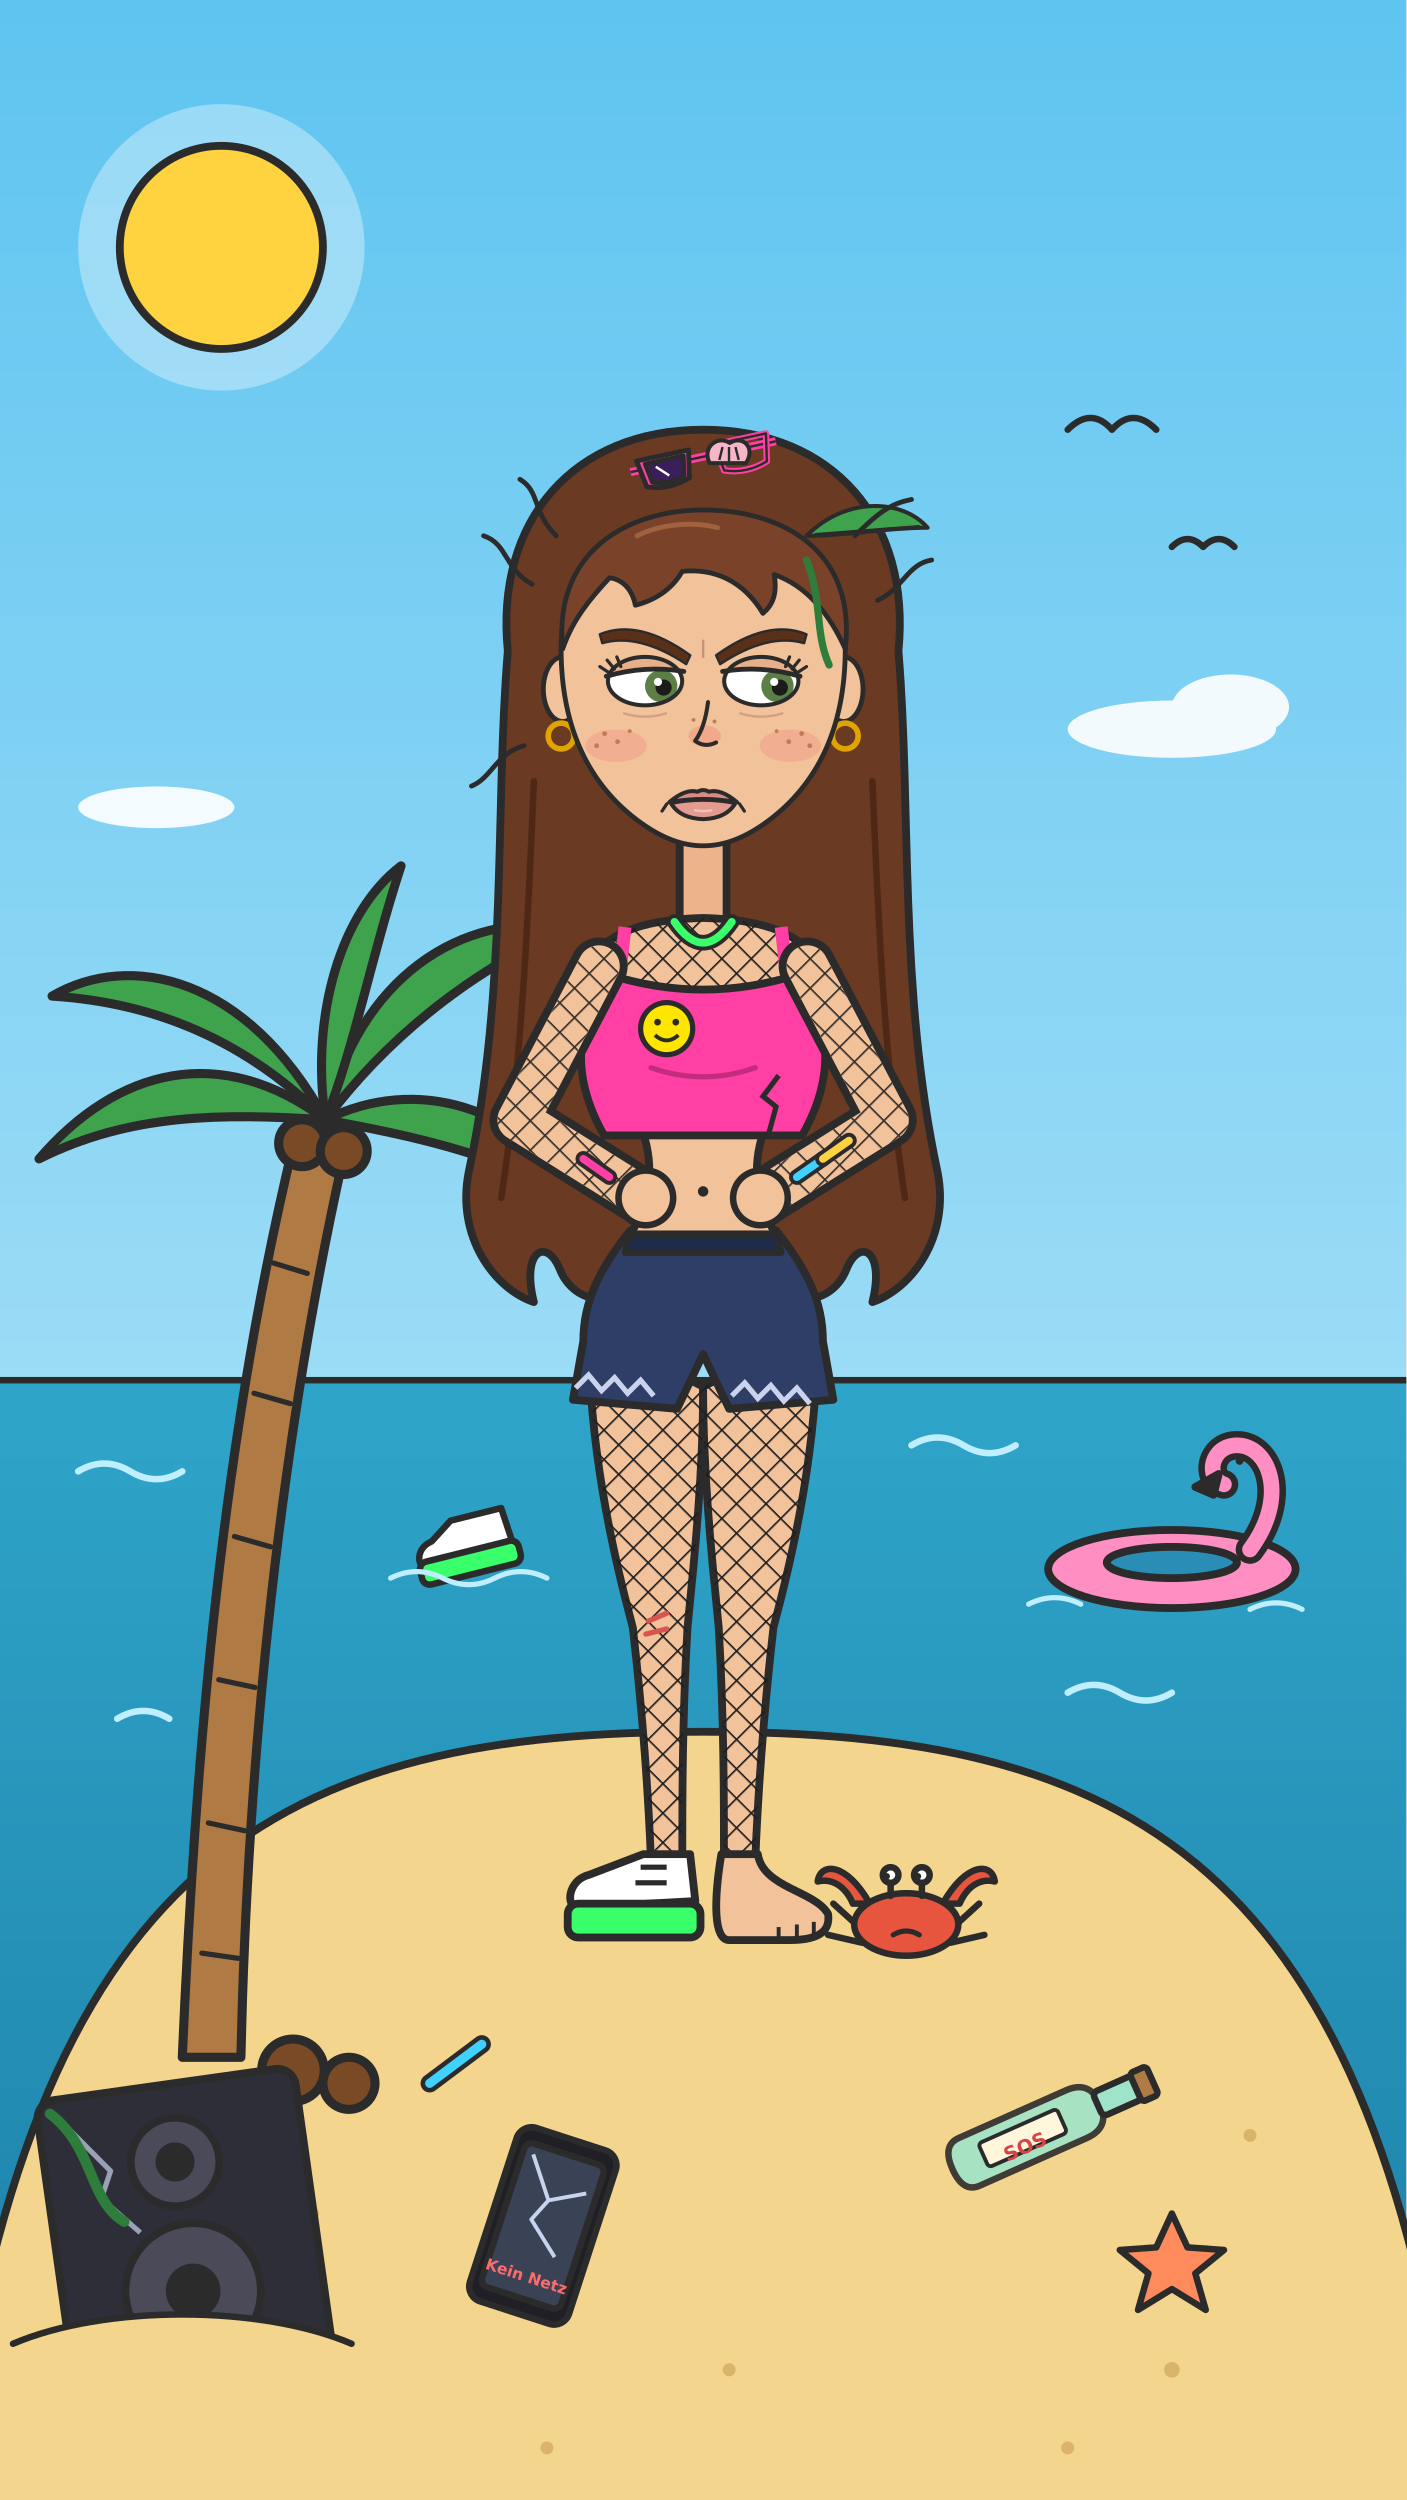
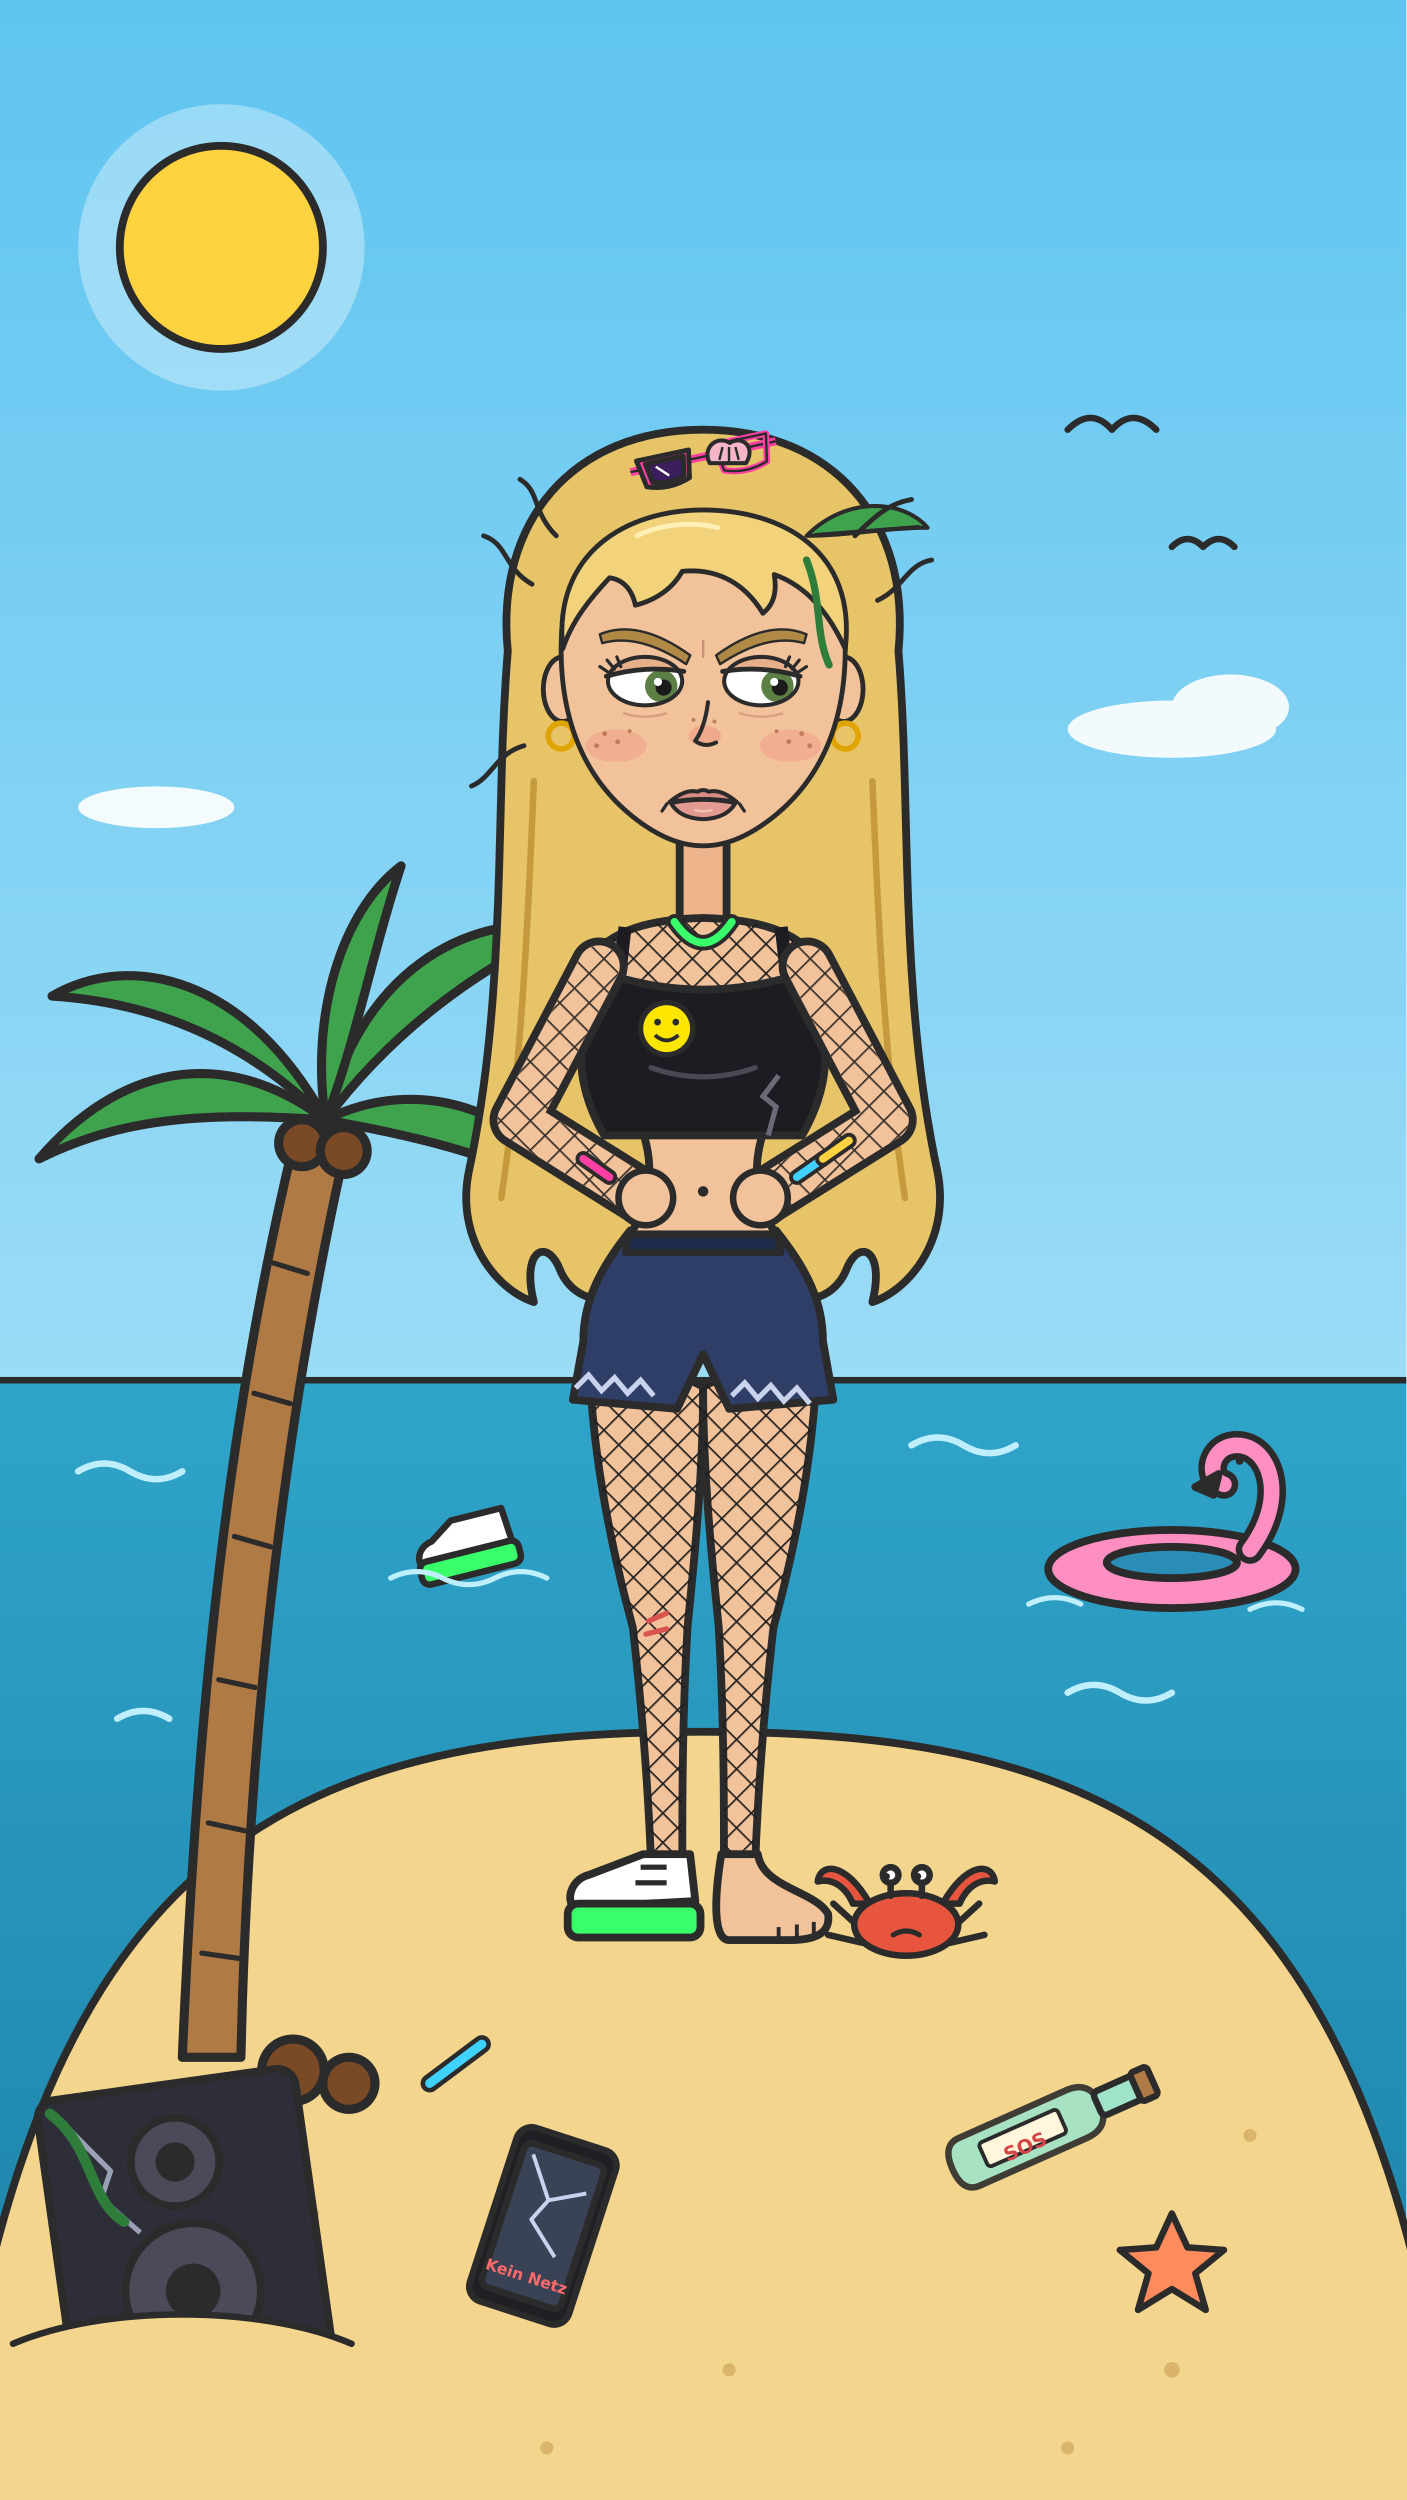
<svg xmlns="http://www.w3.org/2000/svg" viewBox="0 0 1080 1920" width="1080" height="1920">
  <defs>
    <clipPath id="eyeL">
      <ellipse cx="440" cy="480" rx="46" ry="30" />
    </clipPath>
    <clipPath id="eyeR">
      <ellipse cx="584" cy="480" rx="46" ry="30" />
    </clipPath>
    <radialGradient id="bg" cx="50%" cy="45%" r="60%">
      <stop offset="0" stop-color="#9ED9D2" />
      <stop offset="1" stop-color="#5FB3AA" />
    </radialGradient>
  </defs>
  <defs>
    <linearGradient id="sky" x1="0" y1="0" x2="0" y2="1">
      <stop offset="0" stop-color="#5EC4F0" />
      <stop offset="1" stop-color="#CDEFFB" />
    </linearGradient>
    <linearGradient id="sea" x1="0" y1="0" x2="0" y2="1">
      <stop offset="0" stop-color="#2FA4C9" />
      <stop offset="1" stop-color="#1C7FA6" />
    </linearGradient>
    <pattern id="net" width="16" height="16" patternUnits="userSpaceOnUse" patternTransform="rotate(45)">
      <path d="M0 0 H16 M0 0 V16" stroke="#1E1E1E" stroke-width="2.5" />
    </pattern>
  </defs>
  <rect width="1080" height="1920" fill="url(#sky)" />
  <circle cx="170" cy="190" r="110" fill="#FFFFFF" opacity="0.35" />
  <circle cx="170" cy="190" r="78" fill="#FFD23F" stroke="#2B2B2B" stroke-width="6" />
  <g fill="#FFFFFF" opacity="0.9">
    <ellipse cx="900" cy="560" rx="80" ry="22" />
    <ellipse cx="945" cy="543" rx="45" ry="25" />
    <ellipse cx="120" cy="620" rx="60" ry="16" />
  </g>
  <g fill="none" stroke="#2B2B2B" stroke-width="5" stroke-linecap="round" stroke-linejoin="round">
    <path d="M820 330 q18 -18 34 0 q16 -18 34 0" />
    <path d="M900 420 q12 -12 24 0 q12 -12 24 0" />
  </g>
  <rect x="0" y="1060" width="1080" height="860" fill="url(#sea)" />
  <path d="M0 1060 H1080" stroke="#2B2B2B" stroke-width="5" />
  <g fill="none" stroke="#BFEFFF" stroke-width="5" stroke-linecap="round">
    <path d="M60 1130 q20 -12 40 0 q20 12 40 0" />
    <path d="M700 1110 q20 -12 40 0 q20 12 40 0" />
    <path d="M820 1300 q20 -12 40 0 q20 12 40 0" />
    <path d="M90 1320 q20 -12 40 0" />
  </g>
  <g stroke="#2B2B2B" stroke-width="6" stroke-linejoin="round" stroke-linecap="round">
    <ellipse cx="900" cy="1205" rx="95" ry="30" fill="#FF8FC2" />
    <ellipse cx="900" cy="1200" rx="50" ry="12" fill="#2A8DB5" />
    <path d="M960 1190 C990 1150 975 1110 950 1110 C930 1110 925 1135 940 1140" fill="none" stroke="#2B2B2B" stroke-width="22" />
    <path d="M960 1190 C990 1150 975 1110 950 1110 C930 1110 925 1135 940 1140" fill="none" stroke="#FF8FC2" stroke-width="12" />
    <path d="M936 1132 l-18 10 l14 6 z" fill="#2B2B2B" />
    <circle cx="952" cy="1122" r="3" fill="#2B2B2B" stroke="none" />
  </g>
  <path d="M790 1232 q20 -10 40 0 M960 1236 q20 -10 40 0" fill="none" stroke="#BFEFFF" stroke-width="4" stroke-linecap="round" />
  <g transform="translate(120 0) rotate(-14 260 1180)" stroke="#2B2B2B" stroke-width="5" stroke-linejoin="round">
    <path d="M230 1160 L270 1160 L272 1186 L204 1190 C196 1190 198 1174 212 1172 Z" fill="#FFFFFF" />
    <rect x="198" y="1186" width="78" height="18" rx="6" fill="#39FF6A" />
  </g>
  <path d="M300 1212 q20 -10 40 0 q20 10 40 0 q20 -10 40 0" fill="none" stroke="#BFEFFF" stroke-width="4" stroke-linecap="round" />
  <path d="M-40 1930 C20 1420 220 1330 540 1330 C860 1330 1060 1420 1120 1930 Z" fill="#F4D58D" stroke="#2B2B2B" stroke-width="6" />
  <g fill="#D9B46A">
    <circle cx="160" cy="1800" r="6" />
    <circle cx="240" cy="1700" r="5" />
    <circle cx="900" cy="1820" r="6" />
    <circle cx="820" cy="1880" r="5" />
    <circle cx="960" cy="1640" r="5" />
    <circle cx="420" cy="1880" r="5" />
    <circle cx="560" cy="1820" r="5" />
  </g>
  <g stroke="#2B2B2B" stroke-width="7" stroke-linejoin="round" stroke-linecap="round">
    <path d="M140 1580 C150 1350 170 1100 230 860 L268 870 C215 1100 190 1350 185 1580 Z" fill="#B07A45" />
    <path d="M155 1500 l28 4 M160 1400 l28 6 M168 1290 l28 6 M180 1180 l28 8 M195 1070 l28 8 M210 970 l26 8" fill="none" stroke-width="4" />
    <g fill="#3FA34D">
      <path d="M250 860 C170 800 90 820 30 890 C100 855 170 855 250 860 Z" />
      <path d="M250 860 C190 750 100 730 40 765 C120 770 190 800 250 860 Z" />
      <path d="M250 860 C275 750 355 700 435 712 C355 750 295 800 250 860 Z" />
      <path d="M250 860 C320 825 400 850 445 920 C375 885 320 873 250 860 Z" />
      <path d="M250 860 C238 780 262 700 308 665 C285 735 272 805 250 860 Z" />
    </g>
    <circle cx="232" cy="878" r="18" fill="#7A4A26" />
    <circle cx="264" cy="884" r="18" fill="#7A4A26" />
    <circle cx="225" cy="1590" r="24" fill="#7A4A26" />
    <circle cx="268" cy="1600" r="20" fill="#7A4A26" />
  </g>
  <g transform="rotate(-8 140 1700)" stroke="#2B2B2B" stroke-width="6" stroke-linejoin="round">
    <rect x="40" y="1600" width="200" height="230" rx="14" fill="#2E2E38" />
    <circle cx="140" cy="1660" r="34" fill="#4A4A58" />
    <circle cx="140" cy="1660" r="12" fill="#2B2B2B" />
    <circle cx="140" cy="1760" r="52" fill="#4A4A58" />
    <circle cx="140" cy="1760" r="18" fill="#2B2B2B" />
    <path d="M60 1620 l30 40 l-10 20 l26 30" fill="none" stroke="#9AA0B5" stroke-width="4" />
    <path d="M50 1610 C80 1640 70 1680 95 1700" fill="none" stroke="#2E7D3A" stroke-width="8" stroke-linecap="round" />
  </g>
  <path d="M10 1800 C80 1770 200 1770 270 1800 L270 1860 L10 1860 Z" fill="#F4D58D" />
  <path d="M10 1800 C80 1770 200 1770 270 1800" fill="none" stroke="#2B2B2B" stroke-width="5" stroke-linecap="round" />
-   <path d="M540 330 C640 330 700 400 690 500 C700 620 690 760 720 900 C730 950 700 990 670 1000 C680 960 660 950 650 975 C640 1000 610 1005 600 985 L480 985 C470 1005 440 1000 430 975 C420 950 400 960 410 1000 C380 990 350 950 360 900 C390 760 380 620 390 500 C380 400 440 330 540 330 Z" fill="#6B3A22" stroke="#2B2B2B" stroke-width="6" stroke-linejoin="round" />
-   <g fill="none" stroke="#4E2814" stroke-width="5" stroke-linecap="round">
+   <path d="M540 330 C640 330 700 400 690 500 C700 620 690 760 720 900 C730 950 700 990 670 1000 C680 960 660 950 650 975 C640 1000 610 1005 600 985 L480 985 C470 1005 440 1000 430 975 C420 950 400 960 410 1000 C380 990 350 950 360 900 C390 760 380 620 390 500 C380 400 440 330 540 330 Z" fill="#E8C468" stroke="#2B2B2B" stroke-width="6" stroke-linejoin="round" />
+   <g fill="none" stroke="#C49A3C" stroke-width="5" stroke-linecap="round">
    <path d="M410 600 C405 720 400 820 385 920" />
    <path d="M670 600 C675 720 680 820 695 920" />
  </g>
  <g stroke="#2B2B2B" stroke-width="6" stroke-linejoin="round">
    <path d="M452 1020 C452 1110 470 1190 486 1250 C494 1320 498 1380 500 1430 L524 1430 C524 1380 524 1320 528 1250 C534 1190 540 1130 540 1065 Z" fill="#F2C29B" />
    <path d="M628 1020 C628 1110 610 1190 594 1250 C586 1320 582 1380 580 1430 L556 1430 C556 1380 556 1320 552 1250 C546 1190 540 1130 540 1065 Z" fill="#F2C29B" />
  </g>
  <path d="M452 1020 C452 1110 470 1190 486 1250 C494 1320 498 1380 500 1430 L524 1430 C524 1380 524 1320 528 1250 C534 1190 540 1130 540 1065 Z" fill="url(#net)" />
  <path d="M628 1020 C628 1110 610 1190 594 1250 C586 1320 582 1380 580 1430 L556 1430 C556 1380 556 1320 552 1250 C546 1190 540 1130 540 1065 Z" fill="url(#net)" />
  <path d="M498 1245 l14 -6 M496 1255 l16 -4" stroke="#D9534F" stroke-width="4" stroke-linecap="round" />
  <g transform="translate(0 -60)" stroke="#2B2B2B" stroke-width="6" stroke-linejoin="round">
    <path d="M494 1484 L530 1484 L534 1520 L444 1525 C434 1525 436 1504 452 1500 Z" fill="#FFFFFF" />
    <rect x="436" y="1522" width="102" height="26" rx="8" fill="#39FF6A" />
    <path d="M492 1494 l20 0 M488 1506 l24 0" fill="none" stroke-width="4" />
  </g>
  <g transform="translate(0 -60)" stroke="#2B2B2B" stroke-width="6" stroke-linejoin="round">
    <path d="M554 1484 L582 1484 C586 1510 626 1512 636 1530 C638 1545 626 1550 606 1550 L560 1550 C548 1550 548 1520 554 1484 Z" fill="#F2C29B" />
    <path d="M598 1550 v-10 M612 1550 v-12 M625 1548 v-12" fill="none" stroke-width="3" />
  </g>
  <path d="M484 945 L596 945 C620 975 632 1000 632 1030 L640 1075 L560 1082 L540 1040 L520 1082 L440 1075 L448 1030 C448 1000 460 975 484 945 Z" fill="#2F3E67" stroke="#2B2B2B" stroke-width="6" stroke-linejoin="round" />
  <path d="M442 1066 l10 -10 l10 12 l10 -10 l10 12 l10 -10 l10 12 M562 1072 l10 -10 l10 12 l10 -10 l10 12 l10 -10 l10 12" fill="none" stroke="#C9D3EE" stroke-width="4" />
  <path d="M484 945 L596 945 L600 962 L480 962 Z" fill="#1E2A4A" stroke="#2B2B2B" stroke-width="5" stroke-linejoin="round" />
  <path d="M492 865 L588 865 C578 890 578 920 596 948 L484 948 C502 920 502 890 492 865 Z" fill="#F2C29B" stroke="#2B2B2B" stroke-width="6" stroke-linejoin="round" />
  <circle cx="540" cy="915" r="4" fill="#2B2B2B" />
  <path d="M522 620 L522 715 L558 715 L558 620 Z" fill="#EDB48C" stroke="#2B2B2B" stroke-width="6" />
  <path d="M452 738 C468 714 500 706 540 705 C580 706 612 714 628 738 L618 790 L462 790 Z" fill="#F2C29B" stroke="#2B2B2B" stroke-width="6" stroke-linejoin="round" />
  <path d="M452 738 C468 714 500 706 540 705 C580 706 612 714 628 738 L618 790 L462 790 Z" fill="url(#net)" />
-   <path d="M466 748 Q540 772 614 748 C640 790 640 830 616 872 L464 872 C440 830 440 790 466 748 Z" fill="#FF3FA4" stroke="#2B2B2B" stroke-width="6" stroke-linejoin="round" />
-   <path d="M476 748 L480 712 M604 748 L600 712" stroke="#FF3FA4" stroke-width="10" />
-   <path d="M500 820 Q540 834 580 820" fill="none" stroke="#C42A7E" stroke-width="4" stroke-linecap="round" />
+   <path d="M466 748 Q540 772 614 748 C640 790 640 830 616 872 L464 872 C440 830 440 790 466 748 Z" fill="#1C1C22" stroke="#2B2B2B" stroke-width="6" stroke-linejoin="round" />
+   <path d="M476 748 L480 712 M604 748 L600 712" stroke="#1C1C22" stroke-width="10" />
+   <path d="M500 820 Q540 834 580 820" fill="none" stroke="#4A4A55" stroke-width="4" stroke-linecap="round" />
  <circle cx="512" cy="790" r="20" fill="#FFE600" stroke="#2B2B2B" stroke-width="4" />
  <circle cx="505" cy="785" r="2.6" fill="#2B2B2B" />
  <circle cx="519" cy="785" r="2.6" fill="#2B2B2B" />
  <path d="M503 795 q9 8 18 0" fill="none" stroke="#2B2B2B" stroke-width="3" />
-   <path d="M590 872 l6 -22 l-10 -8 l12 -16" fill="none" stroke="#2B2B2B" stroke-width="4" />
+   <path d="M590 872 l6 -22 l-10 -8 l12 -16" fill="none" stroke="#6A6A78" stroke-width="4" />
  <path d="M518 708 Q540 740 562 708" fill="none" stroke="#2B2B2B" stroke-width="12" stroke-linecap="round" />
  <path d="M518 708 Q540 740 562 708" fill="none" stroke="#39FF6A" stroke-width="6" stroke-linecap="round" />
  <path d="M460 742 L398 860 L494 920" fill="none" stroke="#2B2B2B" stroke-width="44" stroke-linecap="round" stroke-linejoin="round" />
  <path d="M460 742 L398 860 L494 920" fill="none" stroke="#F2C29B" stroke-width="32" stroke-linecap="round" stroke-linejoin="round" />
  <path d="M620 742 L682 860 L586 920" fill="none" stroke="#2B2B2B" stroke-width="44" stroke-linecap="round" stroke-linejoin="round" />
  <path d="M620 742 L682 860 L586 920" fill="none" stroke="#F2C29B" stroke-width="32" stroke-linecap="round" stroke-linejoin="round" />
  <path d="M460 742 L398 860 L494 920 M620 742 L682 860 L586 920" fill="none" stroke="url(#net)" stroke-width="32" stroke-linecap="round" stroke-linejoin="round" opacity="0.9" />
  <g stroke="#2B2B2B" stroke-width="5">
    <circle cx="496" cy="920" r="21" fill="#F2C29B" />
    <circle cx="584" cy="920" r="21" fill="#F2C29B" />
  </g>
  <g stroke-linecap="round">
    <path d="M448 890 l20 14" stroke="#2B2B2B" stroke-width="12" />
    <path d="M448 890 l20 14" stroke="#FF3FA4" stroke-width="6" />
    <path d="M632 890 l-20 14" stroke="#2B2B2B" stroke-width="12" />
    <path d="M632 890 l-20 14" stroke="#3FD2FF" stroke-width="6" />
    <path d="M652 876 l-20 14" stroke="#2B2B2B" stroke-width="12" />
    <path d="M652 876 l-20 14" stroke="#FFD23F" stroke-width="6" />
  </g>
  <g transform="translate(222.6 225.5) scale(0.62)">
    <g stroke="#2B2B2B" stroke-width="6" stroke-linejoin="round" transform="translate(0 -48) rotate(-12 512 250)">
      <path d="M420 250 h184" fill="none" stroke="#FF3FA4" stroke-width="10" />
      <path d="M420 250 h184" fill="none" stroke-width="3" />
      <path d="M430 238 h66 l-6 34 q-28 10 -54 0 z" fill="#FF3FA4" />
      <path d="M440 244 h48 l-4 24 q-20 7 -40 0 z" fill="#3B1F5C" />
      <path d="M528 238 h66 l-6 34 q-28 10 -54 0 z" fill="none" stroke="#FF3FA4" stroke-width="8" />
      <path d="M528 238 h66 l-6 34 q-28 10 -54 0 z" fill="none" stroke-width="3" />
      <path d="M452 250 l14 14" stroke="#FFFFFF" stroke-width="3" />
    </g>
    <g fill="none" stroke="#2B2B2B" stroke-width="6" stroke-linecap="round">
      <path d="M300 360 C265 340 270 310 240 300" />
      <path d="M728 380 C760 365 765 335 795 330" />
    </g>
    <g stroke="#2B2B2B" stroke-width="5" stroke-linejoin="round">
      <path d="M640 300 C690 250 760 255 790 290 C740 290 690 300 640 300 Z" fill="#3FA34D" />
      <path d="M650 298 L780 288" fill="none" stroke-width="3" />
      <g transform="translate(160 -110)">
        <path d="M360 320 C350 300 370 285 385 295 C400 285 418 300 405 320 Z" fill="#F7B5C8" />
        <path d="M372 316 l4 -16 M384 318 l0 -18 M396 316 l-4 -16" fill="none" stroke-width="3" />
      </g>
    </g>
    <g fill="none" stroke="#2B2B2B" stroke-width="6" stroke-linecap="round">
      <path d="M330 300 C300 270 310 245 285 230" />
      <path d="M700 300 C730 270 745 260 770 255" />
      <path d="M290 560 C255 570 250 600 225 610" />
    </g>
    <g stroke="#2B2B2B" stroke-width="6">
      <ellipse cx="338" cy="490" rx="24" ry="40" fill="#F2C29B" />
      <ellipse cx="686" cy="490" rx="24" ry="40" fill="#F2C29B" />
      <circle cx="336" cy="548" r="16" fill="none" stroke="#E0A400" stroke-width="7" />
      <circle cx="688" cy="548" r="16" fill="none" stroke="#E0A400" stroke-width="7" />
    </g>
    <path d="M336 440 C336 330 410 275 512 275 C614 275 688 330 688 440 C688 540 652 608 594 652 C562 676 536 684 512 684 C488 684 462 676 430 652 C372 608 336 540 336 440 Z" fill="#F2C29B" stroke="#2B2B2B" stroke-width="6" stroke-linejoin="round" />
    <ellipse cx="404" cy="560" rx="38" ry="20" fill="#F08A7A" opacity="0.35" />
    <ellipse cx="620" cy="560" rx="38" ry="20" fill="#F08A7A" opacity="0.35" />
    <g fill="#B8734E" opacity="0.85">
      <circle cx="390" cy="545" r="3" />
      <circle cx="406" cy="555" r="3" />
      <circle cx="380" cy="560" r="3" />
      <circle cx="421" cy="542" r="2.5" />
      <circle cx="634" cy="545" r="3" />
      <circle cx="618" cy="555" r="3" />
      <circle cx="644" cy="560" r="3" />
      <circle cx="603" cy="542" r="2.5" />
      <circle cx="500" cy="528" r="2.5" />
      <circle cx="526" cy="530" r="2.5" />
    </g>
    <g>
      <ellipse cx="440" cy="480" rx="46" ry="30" fill="#FFFFFF" />
      <g clip-path="url(#eyeL)">
        <circle cx="460" cy="486" r="20" fill="#5B7F45" />
        <circle cx="463" cy="488" r="10" fill="#1B1B1B" />
        <circle cx="456" cy="481" r="5" fill="#FFFFFF" />
        <path d="M388 440 L492 440 L492 470 Q440 460 388 474 Z" fill="#E8B08A" />
      </g>
      <ellipse cx="440" cy="480" rx="46" ry="30" fill="none" stroke="#2B2B2B" stroke-width="5" />
      <path d="M392 474 Q440 460 488 468" fill="none" stroke="#2B2B2B" stroke-width="6" stroke-linecap="round" />
      <path d="M396 470 l-12 -8 M402 465 l-9 -11 M410 462 l-5 -12" fill="none" stroke="#2B2B2B" stroke-width="4" stroke-linecap="round" />
      <ellipse cx="584" cy="480" rx="46" ry="30" fill="#FFFFFF" />
      <g clip-path="url(#eyeR)">
        <circle cx="604" cy="486" r="20" fill="#5B7F45" />
        <circle cx="607" cy="488" r="10" fill="#1B1B1B" />
        <circle cx="600" cy="481" r="5" fill="#FFFFFF" />
        <path d="M532 440 L636 440 L636 474 Q584 460 532 470 Z" fill="#E8B08A" />
      </g>
      <ellipse cx="584" cy="480" rx="46" ry="30" fill="none" stroke="#2B2B2B" stroke-width="5" />
      <path d="M536 468 Q584 460 632 474" fill="none" stroke="#2B2B2B" stroke-width="6" stroke-linecap="round" />
      <path d="M628 470 l12 -8 M622 465 l9 -11 M614 462 l5 -12" fill="none" stroke="#2B2B2B" stroke-width="4" stroke-linecap="round" />
    </g>
    <g fill="none" stroke="#C99278" stroke-width="3" stroke-linecap="round" opacity="0.7">
      <path d="M414 520 Q440 528 466 520" />
      <path d="M558 520 Q584 528 610 520" />
    </g>
-     <g fill="#5A3018" stroke="#2B2B2B" stroke-width="3" stroke-linejoin="round">
+     <g fill="#B08A45" stroke="#2B2B2B" stroke-width="3" stroke-linejoin="round">
      <path d="M384 422 Q432 402 496 448 L491 459 Q432 420 387 433 Z" />
      <path d="M640 422 Q592 402 528 448 L533 459 Q592 420 637 433 Z" />
    </g>
    <path d="M512 430 L512 450" fill="none" stroke="#C99278" stroke-width="3" stroke-linecap="round" />
-     <path d="M338 440 C326 320 418 268 512 268 C612 268 702 320 688 440 C668 396 640 362 600 348 C604 372 598 386 586 396 C562 356 526 340 486 344 C474 366 452 380 428 386 C424 366 412 354 396 352 C370 380 350 405 338 440 Z" fill="#7A4329" stroke="#2B2B2B" stroke-width="6" stroke-linejoin="round" />
-     <path d="M430 300 C460 285 500 282 530 290" fill="none" stroke="#A0613E" stroke-width="6" stroke-linecap="round" />
+     <path d="M338 440 C326 320 418 268 512 268 C612 268 702 320 688 440 C668 396 640 362 600 348 C604 372 598 386 586 396 C562 356 526 340 486 344 C474 366 452 380 428 386 C424 366 412 354 396 352 C370 380 350 405 338 440 Z" fill="#F2D27A" stroke="#2B2B2B" stroke-width="6" stroke-linejoin="round" />
+     <path d="M430 300 C460 285 500 282 530 290" fill="none" stroke="#FFF0B8" stroke-width="6" stroke-linecap="round" />
    <ellipse cx="514" cy="548" rx="20" ry="13" fill="#F08A7A" opacity="0.45" />
    <path d="M518 506 Q514 538 502 554 Q514 563 528 556" fill="none" stroke="#2B2B2B" stroke-width="5" stroke-linecap="round" stroke-linejoin="round" />
    <path d="M470 630 Q490 613 505 617 Q512 613 519 617 Q534 613 554 630 Q512 622 470 630 Z" fill="#D98C84" stroke="#2B2B2B" stroke-width="5" stroke-linejoin="round" />
    <path d="M472 631 Q512 623 552 631 Q541 650 512 651 Q483 650 472 631 Z" fill="#E39A90" stroke="#2B2B2B" stroke-width="5" stroke-linejoin="round" />
    <path d="M502 640 Q512 642 522 640" fill="none" stroke="#F4C1B6" stroke-width="3" stroke-linecap="round" />
    <path d="M467 632 l-6 9 M557 632 l6 9" stroke="#2B2B2B" stroke-width="4" stroke-linecap="round" />
    <path d="M640 330 C660 380 650 420 668 460" fill="none" stroke="#2E7D3A" stroke-width="9" stroke-linecap="round" />
  </g>
  <g transform="rotate(-24 790 1640)" stroke="#2B2B2B" stroke-width="5" stroke-linejoin="round">
    <path d="M740 1620 h90 q20 0 20 20 q0 20 -20 20 h-90 q-14 0 -14 -20 q0 -20 14 -20 z" fill="#9FE3C9" opacity="0.9" />
    <rect x="848" y="1630" width="34" height="20" rx="4" fill="#9FE3C9" />
    <rect x="880" y="1628" width="14" height="24" rx="3" fill="#B07A45" />
    <rect x="752" y="1630" width="66" height="20" rx="3" fill="#FFF6DC" stroke-width="3" />
  </g>
  <text x="784" y="1652" text-anchor="middle" transform="rotate(-24 790 1640)" font-family="'Arial Black', 'DejaVu Sans', sans-serif" font-weight="900" font-size="15" fill="#D64545">SOS</text>
  <g transform="rotate(18 420 1700)" stroke="#2B2B2B" stroke-width="5" stroke-linejoin="round">
    <rect x="380" y="1640" width="80" height="140" rx="12" fill="#1F1F25" />
    <rect x="388" y="1652" width="64" height="116" rx="6" fill="#3A4256" />
    <path d="M396 1660 l22 30 l-8 18 l26 22 M418 1690 l26 -14" fill="none" stroke="#C9D3EE" stroke-width="3" />
  </g>
  <text x="420" y="1755" text-anchor="middle" transform="rotate(18 420 1700)" font-family="'DejaVu Sans', Arial, sans-serif" font-weight="700" font-size="12" fill="#FF6B6B">Kein Netz</text>
  <path d="M330 1600 l40 -30" stroke="#2B2B2B" stroke-width="14" stroke-linecap="round" />
  <path d="M330 1600 l40 -30" stroke="#3FD2FF" stroke-width="7" stroke-linecap="round" />
  <path d="M900 1700 l12 26 l28 2 l-22 18 l8 28 l-26 -16 l-26 16 l8 -28 l-22 -18 l28 -2 z" fill="#FF8A5C" stroke="#2B2B2B" stroke-width="5" stroke-linejoin="round" />
  <g transform="translate(400 630)" stroke="#2B2B2B" stroke-width="5" stroke-linejoin="round" stroke-linecap="round">
    <path d="M262 852 l-22 -20 M262 862 l-26 -6 M330 852 l22 -20 M330 862 l26 -6" fill="none" />
    <path d="M268 832 C250 800 230 800 228 815 C240 812 250 820 255 832 Z" fill="#E8553E" />
    <path d="M324 832 C342 800 362 800 364 815 C352 812 342 820 337 832 Z" fill="#E8553E" />
    <ellipse cx="296" cy="848" rx="40" ry="24" fill="#E8553E" />
    <path d="M284 826 v-14 M308 826 v-14" fill="none" />
    <circle cx="284" cy="810" r="6" fill="#FFFFFF" />
    <circle cx="308" cy="810" r="6" fill="#FFFFFF" />
    <circle cx="281" cy="811" r="2.5" fill="#2B2B2B" stroke="none" />
    <circle cx="305" cy="811" r="2.5" fill="#2B2B2B" stroke="none" />
    <path d="M286 856 q10 -6 20 0" fill="none" stroke-width="4" />
  </g>
</svg>
